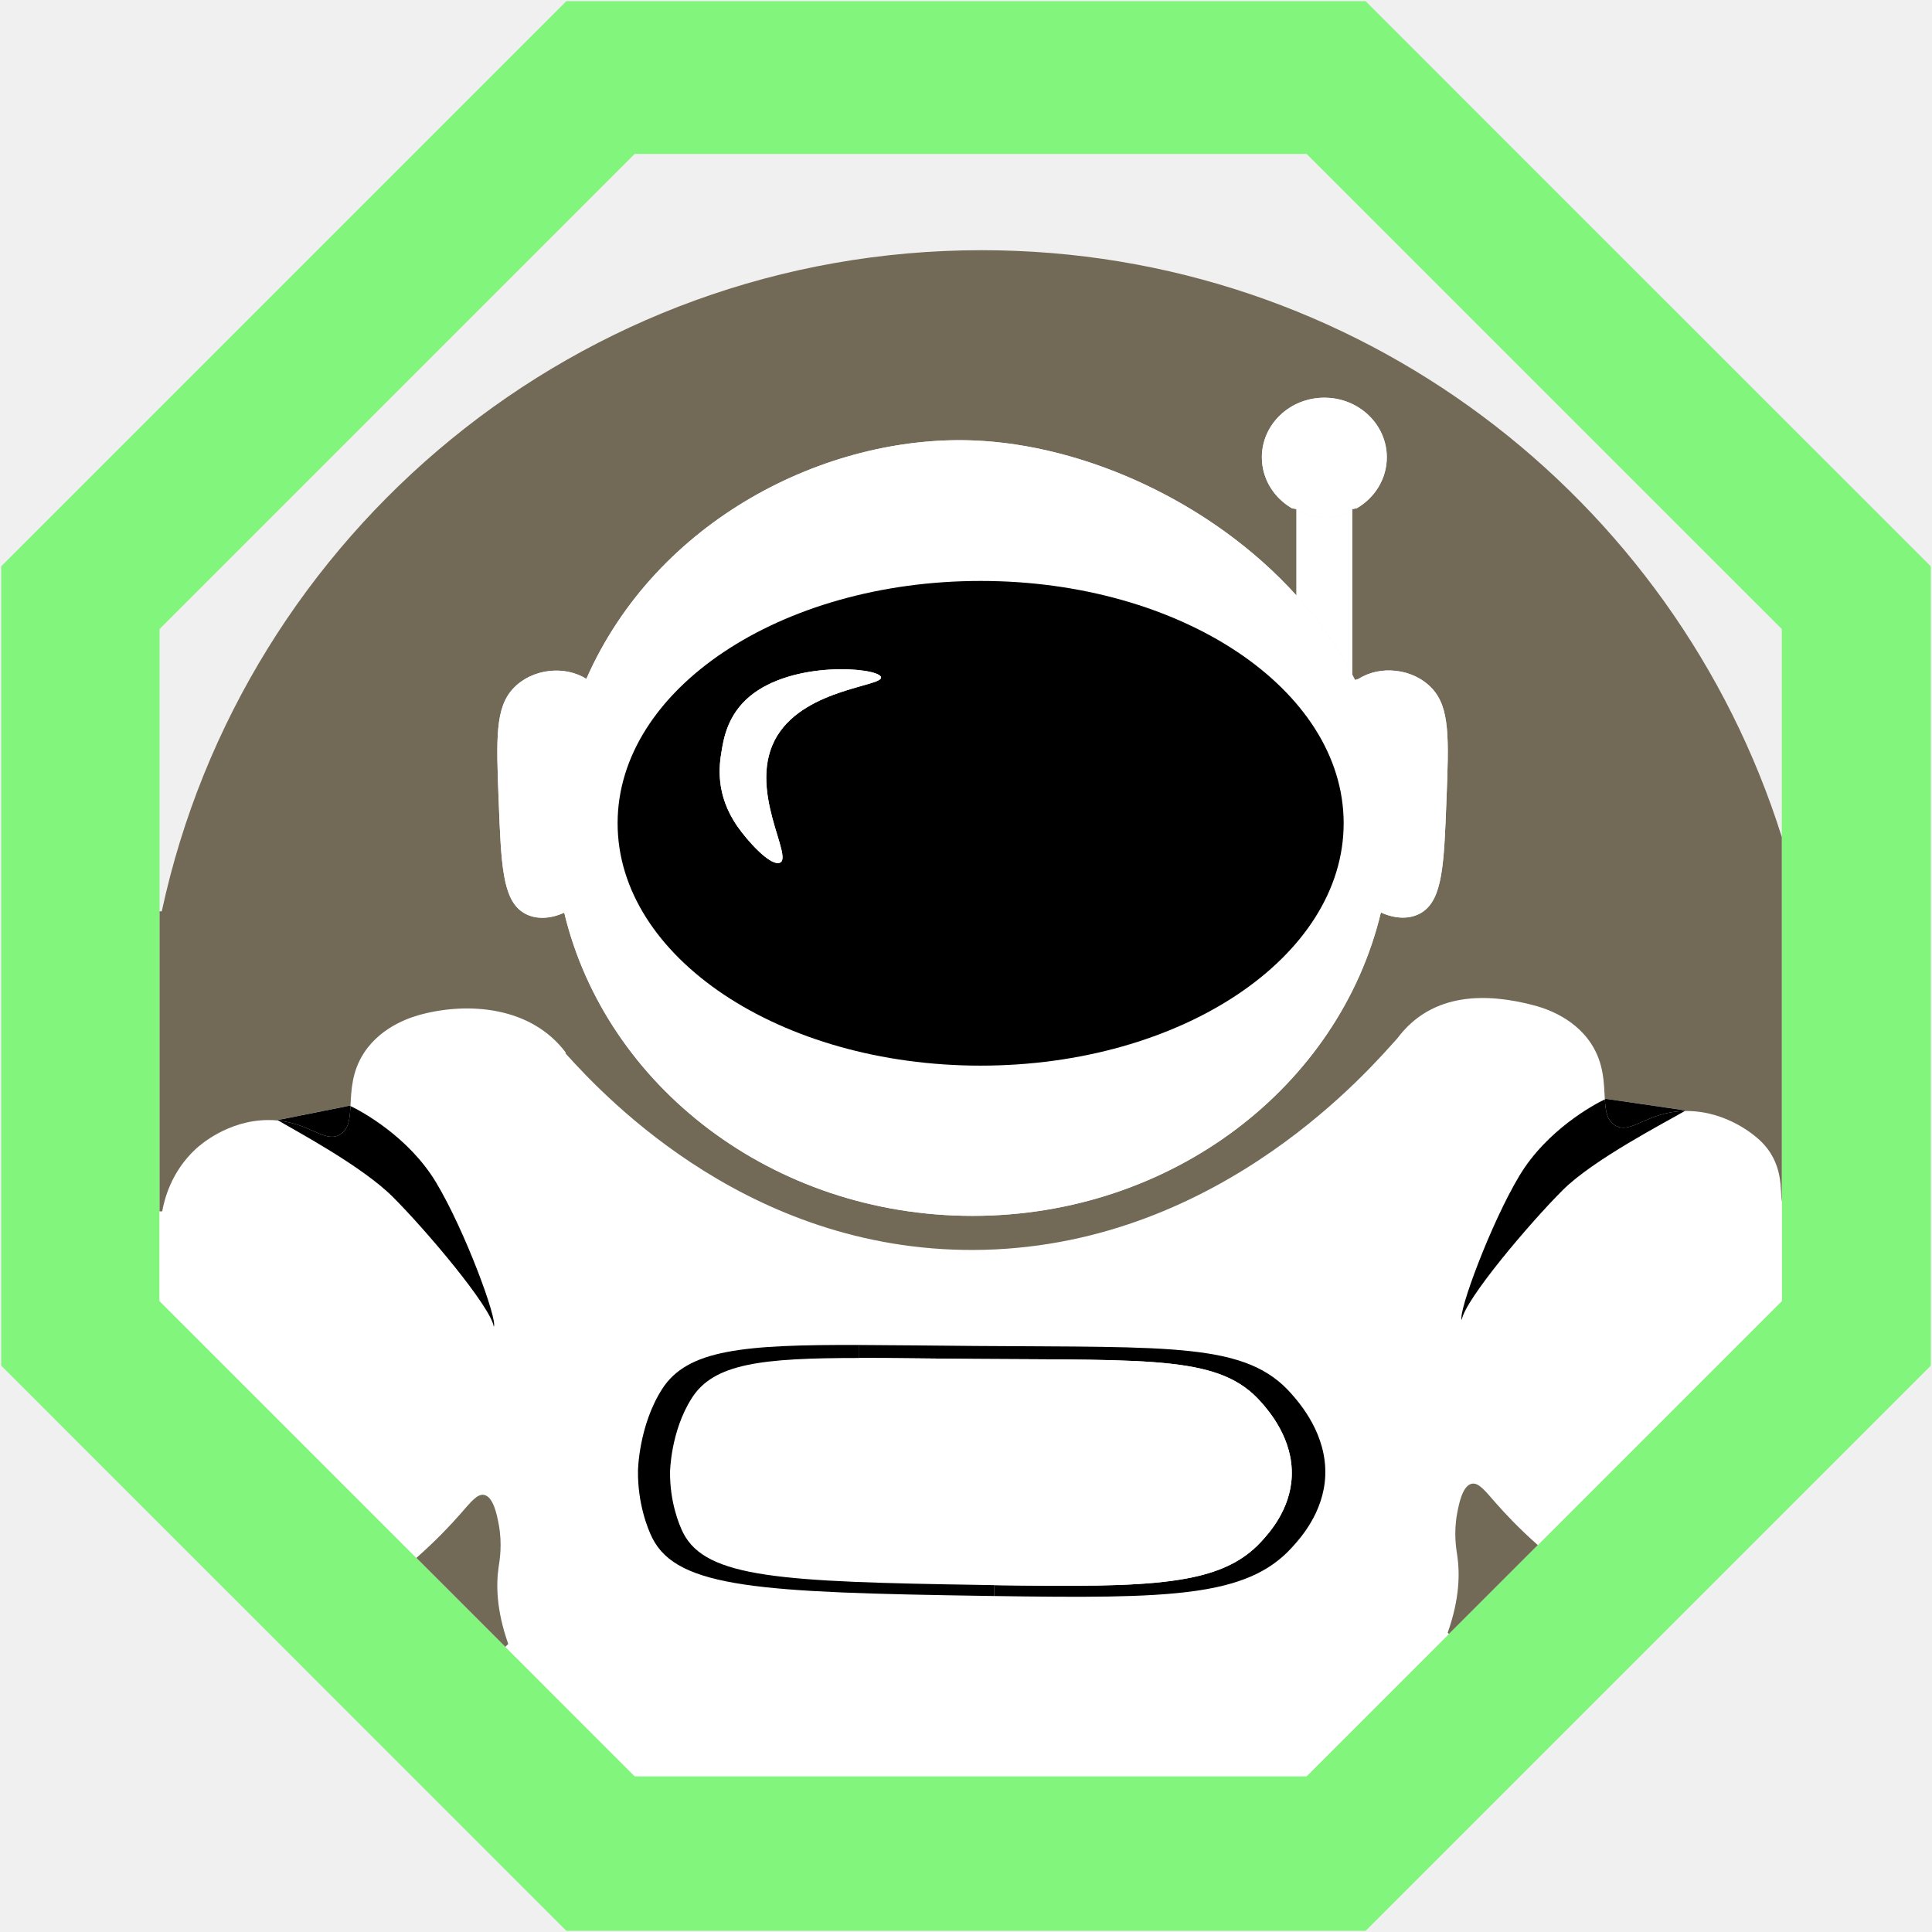
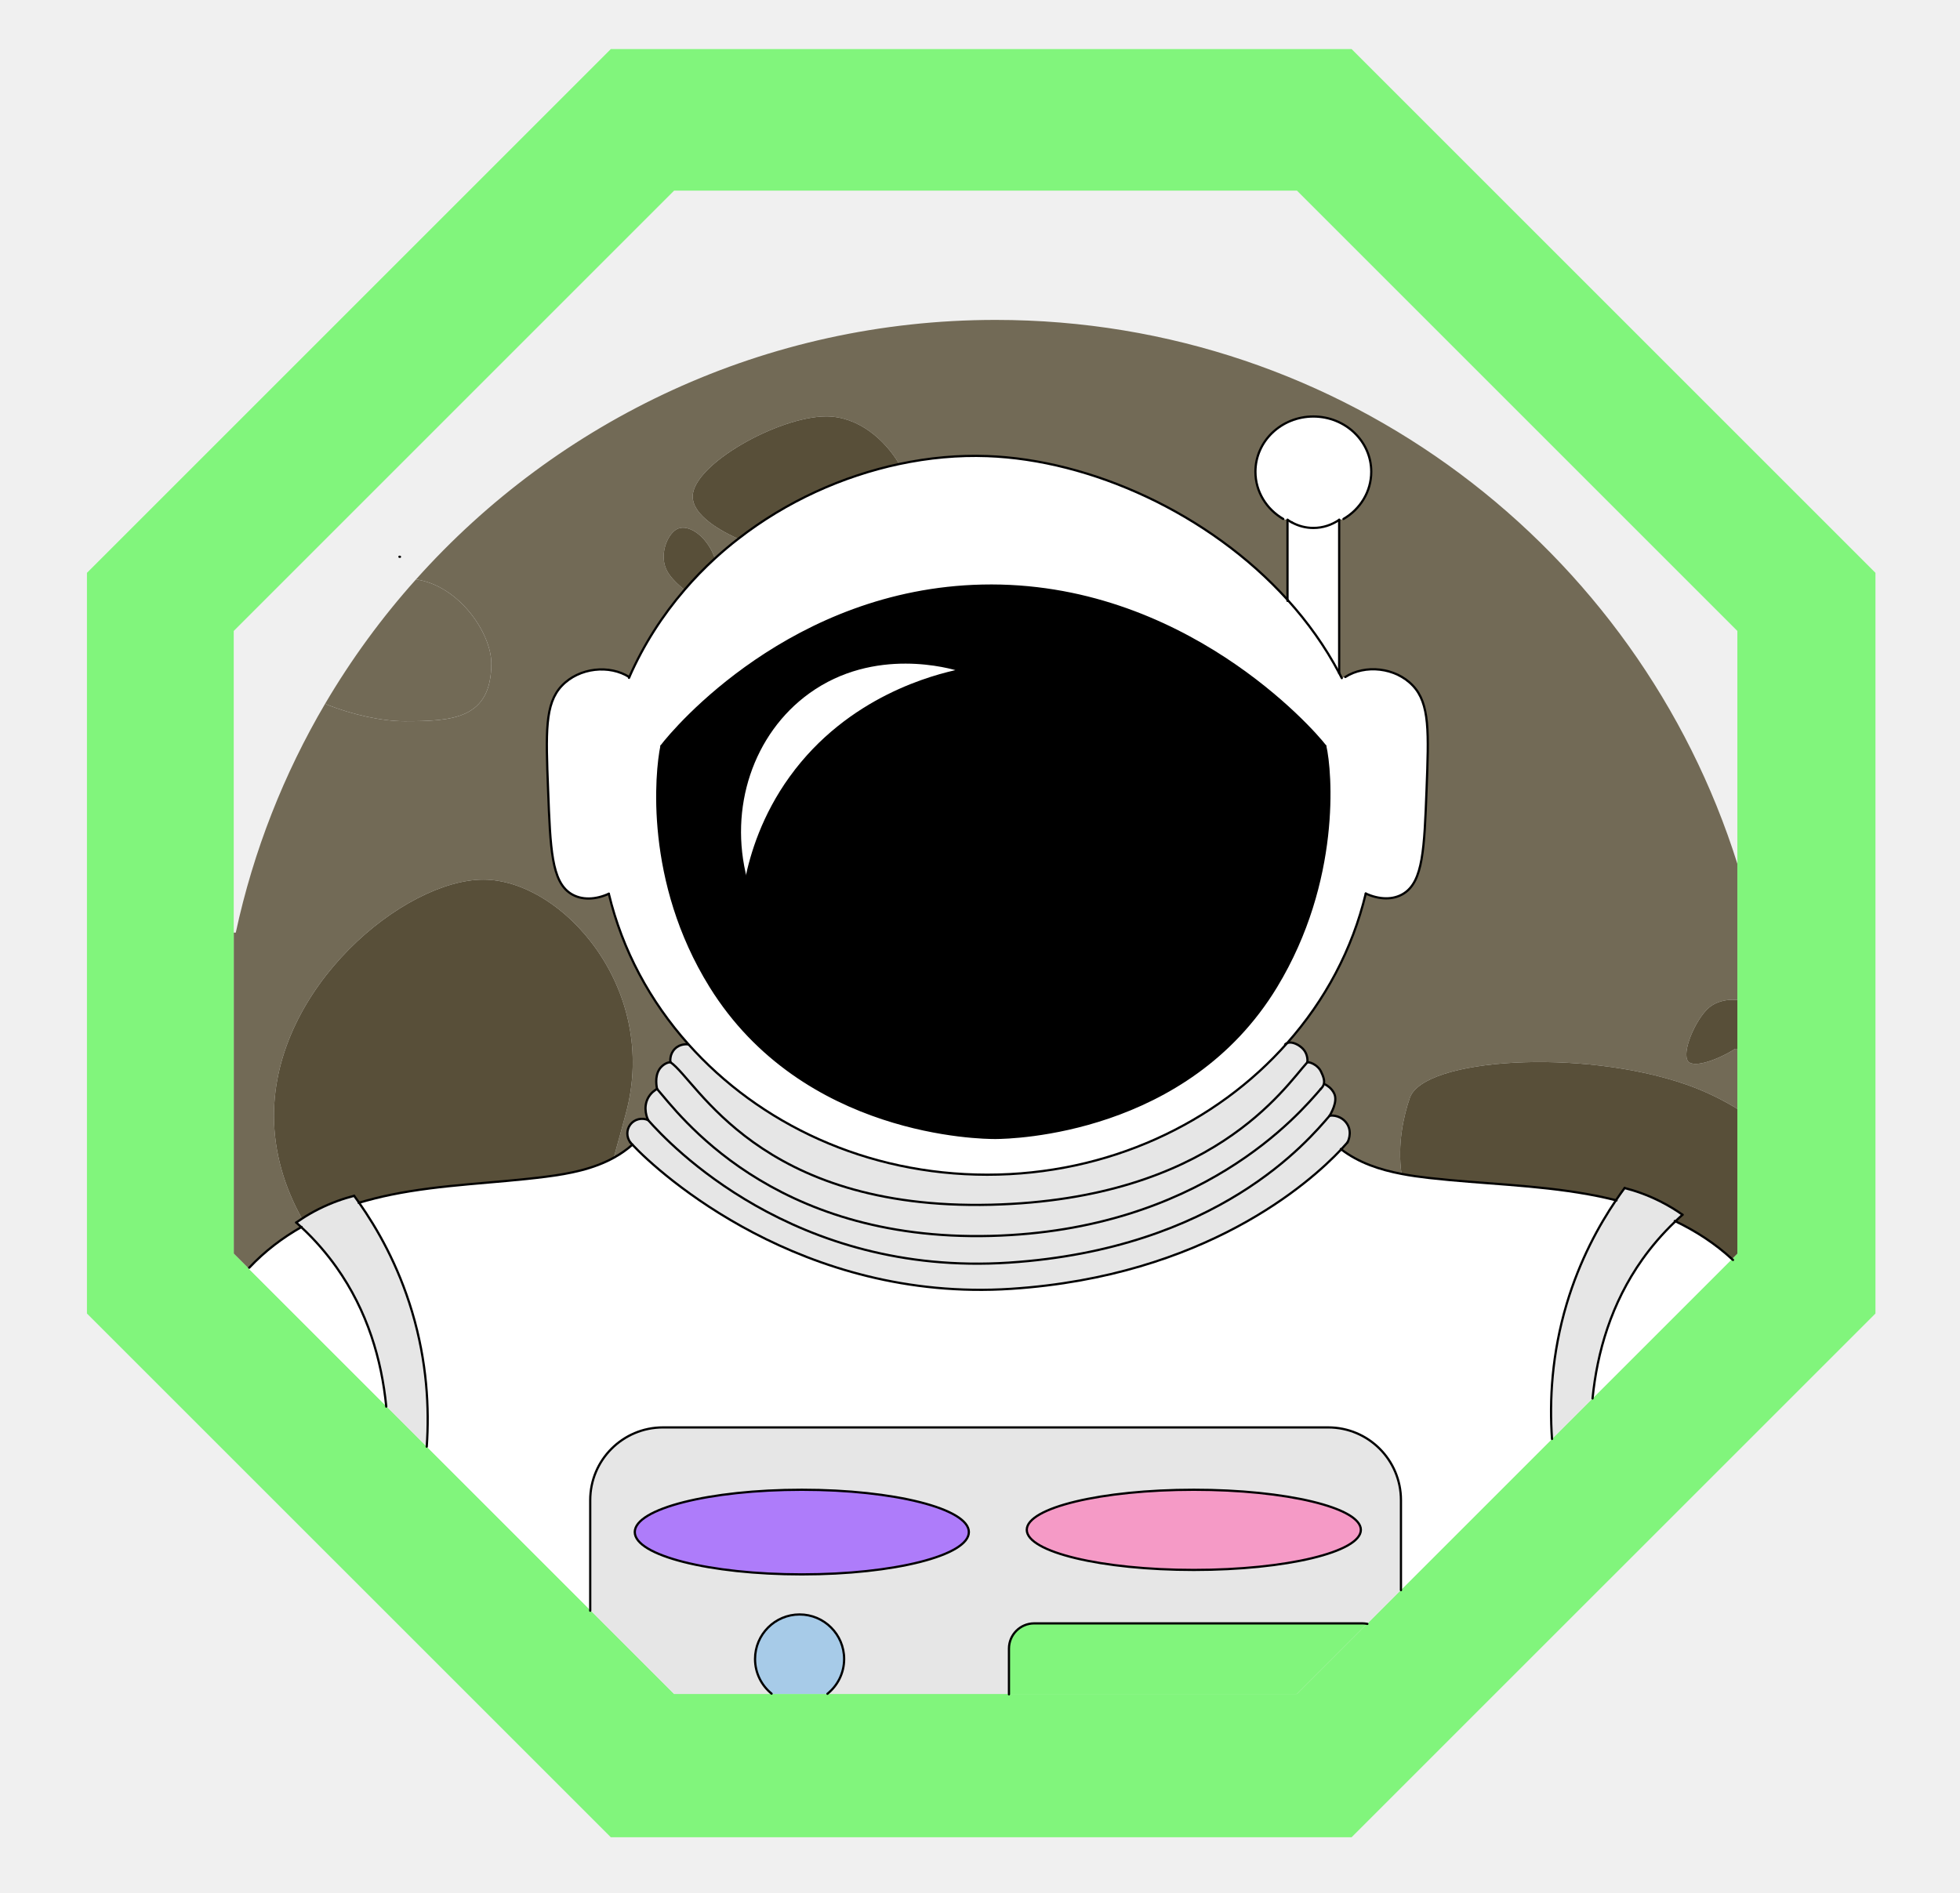
- <svg xmlns="http://www.w3.org/2000/svg" id="top" viewBox="0 0 402 402">
+ <svg xmlns="http://www.w3.org/2000/svg" id="Layer_5" data-name="Layer 5" viewBox="0 0 440 425">
  <defs>
    <style>
      .cls-1 {
+         fill: #f59ac6;
+       }
+ 
+       .cls-2 {
+         fill: #e6e6e6;
+       }
+ 
+       .cls-3 {
        fill: #fff;
      }

-       .cls-2 {
+       .cls-4 {
+         fill: #ae7cfa;
+       }
+ 
+       .cls-5 {
+         fill: #a7cbe8;
+       }
+ 
+       .cls-6 {
        fill: #726a56;
      }

-       .cls-3 {
+       .cls-7 {
+         fill: #584f39;
+       }
+ 
+       .cls-8 {
        fill: #81f57c;
+       }
+ 
+       .cls-9 {
+         fill: none;
+         stroke: #000;
+         stroke-linecap: round;
+         stroke-linejoin: round;
+         stroke-width: .5px;
      }
    </style>
  </defs>
-   <path class="cls-3" d="M319.97,321.49l50.78-50.78V130.89l-98.87-98.86H132.06L33.2,130.89v139.82l53.45,53.45,18.5,18.5,26.91,26.92h139.82l29.6-29.6,18.49-18.49Zm81.78-203.65v166.31l-117.6,117.6H117.84L.25,284.15V117.84L117.84,.25h166.31l117.6,117.59Z" />
-   <path class="cls-1" d="M117.64,219.16c8.73,9.69,39.35,42.09,87.11,40.9,49.66-1.24,80.88-38.37,86-44,7.28-9.74,18.75-9.41,28.33-6.89,1.49,.39,8.17,2.14,12,8,2.71,4.15,2.65,8.32,2.85,11.58-2.28,1.08-12.06,6.36-17.78,15.89-6,10-12.83,28.53-12,30,.66-4.21,14-20,21-27,6.37-6.37,21.45-14.15,25.4-16.46,.17,0,.35,0,.53,0,8.38,.06,14.19,5.25,15,6,5.23,4.82,4.27,10.66,4.67,12.89v20.65l-50.78,50.78c-3.86-3.42-6.74-6.48-8.74-8.76-2.19-2.49-3.55-4.3-5-4-1.93,.4-2.67,4.25-3,6-.82,4.24-.21,7.59,0,9,.52,3.56,.53,8.85-2,16l.25,.25-29.6,29.6H132.06l-26.91-26.92,.6-.6c-2.53-7.15-2.52-12.44-2-16,.21-1.41,.81-4.76,0-9-.34-1.75-1.07-5.6-3-6-1.45-.3-2.81,1.51-5,4-2.05,2.33-5.01,5.48-9,9l-.1,.1-53.45-53.45v-18.65h.55c.4-2.23,1.77-8.18,7-13,.81-.74,6.61-5.94,15-6,.77-.01,1.5,.03,2.19,.11,3.89,2.29,17.44,9.52,23.81,15.89,7,7,20.34,22.79,21,27,.83-1.47-6-20-12-30s-15.65-14.89-17.83-15.92c.17-3.18,.25-7.14,2.83-11.08,3.83-5.85,10.51-7.61,12-8,9.58-2.51,22.72-1.74,30,8l-.11,.1Zm158.11,87.9c.35-8.59-5.26-15.01-7-17-9.39-10.74-24.52-9.68-66-10-9.11-.07-17.05-.18-23.96-.2-24.21-.09-35.79,.96-41.04,9.2-4.89,7.67-5,17-5,17-.08,6.75,2.01,12.05,3,14,5.28,10.42,22.74,11.28,69,12,.72,.01,1.43,.02,2.13,.03,36.62,.55,52.49,.22,61.87-10.03,1.74-1.9,6.68-7.3,7-15Z" />
-   <path class="cls-2" d="M370.75,174.18v75.88c-.4-2.23,.56-8.07-4.67-12.89-.81-.75-6.62-5.94-15-6-.18,0-.36,0-.53,0,.07-.04,.14-.08,.2-.12l-16.6-2.42c-.06,.03-.14,.06-.22,.11-.2-3.26-.14-7.43-2.85-11.58-3.83-5.86-10.51-7.61-12-8-9.58-2.52-21.05-2.85-28.33,6.89-5.12,5.63-36.34,42.76-86,44-47.76,1.19-78.38-31.21-87.11-40.9l.11-.1c-7.28-9.74-20.42-10.51-30-8-1.49,.39-8.17,2.15-12,8-2.58,3.94-2.66,7.9-2.83,11.08-.06-.03-.12-.06-.17-.08l-15,3c.06,.04,.12,.07,.19,.11-.69-.08-1.42-.12-2.19-.11-8.39,.06-14.19,5.26-15,6-5.23,4.82-6.6,10.77-7,13h-.55v-62.42h.46C50.6,111,120.54,52.06,204.25,52.06c78.12,0,144.26,51.34,166.5,122.12Zm-69.78-7.67c.5-12.86,.75-19.3-3.06-23.32-3.93-4.17-10.79-4.78-15.19-1.95l-.77,.25c-.19-.38-.39-.76-.59-1.14v-34.41h0s.01-.01,.01-.01l.95-.18c3.74-2.18,6.24-6.11,6.24-10.6,0-6.85-5.82-12.4-13-12.4s-13,5.55-13,12.4c0,4.49,2.5,8.42,6.24,10.6l.96,.18v17.97c-17.62-19.49-44.21-31.42-67.4-32.26-30.37-1.11-65.74,16.42-80.36,49.63-4.4-2.83-11.25-2.21-15.18,1.95-3.81,4.03-3.56,10.46-3.06,23.33,.51,13.33,.79,20.57,5.1,23.32,2.43,1.55,5.63,1.37,8.54,.03,8.66,36.1,43.41,63.09,84.96,63.09s76.33-27.01,84.97-63.13c2.91,1.34,6.11,1.53,8.54-.02,4.32-2.76,4.59-10,5.1-23.33Z" />
-   <path d="M350.75,231.06c-.06,.04-.13,.08-.2,.12-7.96,.15-11.13,4.97-14.47,2.99-1.72-1.02-2-2.96-2.15-5.42,.08-.05,.16-.08,.22-.11l16.6,2.42Z" />
-   <path d="M350.55,231.18c-3.95,2.31-19.03,10.09-25.4,16.46-7,7-20.34,22.79-21,27-.83-1.47,6-20,12-30,5.72-9.53,15.5-14.81,17.78-15.89,.15,2.46,.43,4.4,2.15,5.42,3.34,1.98,6.51-2.84,14.47-2.99Z" />
-   <path class="cls-2" d="M319.97,321.49l-18.49,18.49-.25-.25c2.53-7.15,2.52-12.44,2-16-.21-1.41-.82-4.76,0-9,.33-1.75,1.07-5.6,3-6,1.45-.3,2.81,1.51,5,4,2,2.28,4.88,5.34,8.74,8.76Z" />
-   <path class="cls-1" d="M122,141.27c14.62-33.21,49.99-50.74,80.36-49.63,23.19,.84,49.78,12.77,67.4,32.26,4.53,5,8.47,10.51,11.6,16.45,.2,.38,.4,.76,.59,1.14l.77-.25c4.4-2.83,11.26-2.22,15.19,1.95,3.81,4.02,3.56,10.46,3.06,23.32-.51,13.33-.78,20.57-5.1,23.33-2.43,1.55-5.63,1.36-8.54,.02-8.64,36.12-43.4,63.13-84.97,63.13s-76.3-26.99-84.96-63.09c-2.91,1.34-6.11,1.52-8.54-.03-4.31-2.75-4.59-9.99-5.1-23.32-.5-12.87-.75-19.3,3.06-23.33,3.93-4.16,10.78-4.78,15.18-1.95Zm157.58,30.03c0-27.84-33.82-50.42-75.54-50.42s-75.53,22.58-75.53,50.42,33.82,50.43,75.53,50.43,75.54-22.58,75.54-50.43Z" />
-   <path class="cls-1" d="M288.56,95.15c0,4.49-2.5,8.42-6.24,10.6l-.95,.18h-.01c-1.7,1.17-3.67,1.84-5.8,1.84-1.72,0-3.34-.44-4.79-1.22-.35-.18-.69-.39-1.01-.62l-.96-.18c-3.74-2.18-6.24-6.11-6.24-10.6,0-6.85,5.82-12.4,13-12.4s13,5.55,13,12.4Z" />
-   <path class="cls-1" d="M281.36,105.94v34.41c-3.13-5.94-7.07-11.45-11.6-16.45v-17.97c.32,.23,.66,.44,1.01,.62,1.45,.78,3.07,1.22,4.79,1.22,2.13,0,4.1-.67,5.8-1.83Z" />
-   <path d="M268.75,290.06c1.74,1.99,7.35,8.41,7,17-.32,7.7-5.26,13.1-7,15-9.38,10.25-25.25,10.58-61.87,10.03l.03-2.26c32.83,.49,47.09,.15,55.54-9.08,1.58-1.72,6.05-6.61,6.33-13.57,.32-7.77-4.75-13.58-6.33-15.38-8.49-9.71-22.18-8.76-59.7-9.04-9.27-.07-17.2-.2-23.97-.2v-2.7c6.92,.02,14.86,.13,23.97,.2,41.48,.32,56.61-.74,66,10Z" />
-   <path class="cls-1" d="M262.45,291.8c1.58,1.8,6.65,7.61,6.33,15.38-.28,6.96-4.75,11.85-6.33,13.57-8.45,9.23-22.71,9.57-55.54,9.08-.77-.02-1.56-.03-2.35-.04-41.85-.65-57.64-1.42-62.42-10.85-.89-1.76-2.79-6.56-2.72-12.67,0,0,.1-8.44,4.53-15.37,4.58-7.2,14.49-8.34,34.83-8.34,6.77,0,14.7,.13,23.97,.2,37.52,.28,51.21-.67,59.7,9.04Z" />
-   <path d="M204.04,120.88c41.72,0,75.54,22.58,75.54,50.42s-33.82,50.43-75.54,50.43-75.53-22.58-75.53-50.43,33.82-50.42,75.53-50.42Zm-42.31,32.2c6.11-9.97,22.6-10.29,21.56-12.27-1.04-1.97-18.37-3.35-27.29,4.09-4.6,3.84-5.42,8.74-5.86,11.41-.48,2.87-1.38,8.96,3.35,15.72,2.05,2.92,6.52,7.93,8.6,7.53,3.52-.67-7.09-15.5-.36-26.48Z" />
-   <path d="M206.91,329.83l-.03,2.26c-.7-.01-1.41-.02-2.13-.03-46.26-.72-63.72-1.58-69-12-.99-1.95-3.08-7.25-3-14,0,0,.11-9.33,5-17,5.25-8.24,16.83-9.29,41.04-9.2v2.7c-20.35,0-30.26,1.14-34.84,8.34-4.43,6.93-4.53,15.37-4.53,15.37-.07,6.11,1.83,10.91,2.72,12.67,4.78,9.43,20.57,10.2,62.42,10.85,.79,.01,1.58,.02,2.35,.04Z" />
-   <path class="cls-1" d="M183.29,140.81c1.04,1.98-15.45,2.3-21.56,12.27-6.73,10.98,3.88,25.81,.36,26.48-2.08,.4-6.55-4.61-8.6-7.53-4.73-6.76-3.83-12.85-3.35-15.72,.44-2.67,1.26-7.57,5.86-11.41,8.92-7.44,26.25-6.06,27.29-4.09Z" />
-   <path class="cls-2" d="M105.75,342.06l-.6,.6-18.5-18.5,.1-.1c3.99-3.52,6.95-6.67,9-9,2.19-2.49,3.55-4.3,5-4,1.93,.4,2.66,4.25,3,6,.81,4.24,.21,7.59,0,9-.52,3.56-.53,8.85,2,16Z" />
-   <path d="M90.75,246.06c6,10,12.83,28.53,12,30-.66-4.21-14-20-21-27-6.37-6.37-19.92-13.6-23.81-15.89,6.76,.71,9.72,4.72,12.81,2.89,1.84-1.08,2.04-3.22,2.17-5.92,2.18,1.03,12.07,6.32,17.83,15.92Z" />
-   <path d="M72.75,230.06c.05,.02,.11,.05,.17,.08-.13,2.7-.33,4.84-2.17,5.92-3.09,1.83-6.05-2.18-12.81-2.89-.07-.04-.13-.07-.19-.11l15-3Z" />
+   <g>
+     <path class="cls-6" d="M136.67,200.67c3.03,12.64,9.26,24.17,17.87,33.8l-.04,.03c-.17-.02-1.78-.23-3,1s-1.02,2.83-1,3c0,0-1,0-2,1-1.51,1.51-1.22,3.87-1,5-.49,.28-1.39,.88-2,2-1.25,2.3-.14,4.71,0,5-1.41-.63-3.08-.21-4,1-.89,1.17-.89,2.81,0,4,.13,.15,.29,.33,.47,.52-1.29,1.14-2.67,2.09-4.11,2.89l-.05-.09c.89-3.17,1.78-6.45,2.69-9.82,7.59-27.98-14.33-52.5-32-52.5s-47,24.01-47,53c0,8.29,2.4,16.09,6.23,23l.08,.12c-.46,.29-.89,.59-1.31,.88,.39,.34,.76,.68,1.13,1.03-4.21,2.39-8.17,5.38-11.68,9.11l-.16,.17-3.32-3.32v-72.08h.46c3.96-18.39,10.82-35.71,20.08-51.44l.46,.27c5.73,2.26,12.37,3.7,17.33,3.7,10.77,0,19.5-.48,19.5-13,0-6.7-7.19-17.46-16.92-18.84,31.94-35.76,78.41-58.27,130.14-58.27,78.13,0,144.26,51.34,166.5,122.12v30.55h-.52c-1.84-.15-4.25,.39-5.81,1.71-3.12,2.67-6.29,10.26-4.7,12.12,1.37,1.6,7.06-.58,10.51-2.83h.52v13.48c-3.55-2.17-7.4-4.05-11.52-5.48-23.48-8.16-58.92-5.87-62,3-1.39,4-2.84,10.45-1.87,17.08-4.85-.93-9.57-2.47-13.54-5.51,.57-.62,1.05-1.15,1.41-1.57,.06-.11,1.1-2.07,0-4-.79-1.38-2.37-2.17-4-2,.12-.26,1.94-3.1,1-5-.6-1.22-1.61-1.8-2-2l-.32-.09c.2-.73-.03-1.61-.68-2.91-.56-1.11-2-2-3-2,.02-.25,.14-1.8-1-3-.86-.91-2.48-1.75-3.55-1.29,8.5-9.59,14.65-21.04,17.65-33.58,2.92,1.34,6.12,1.53,8.54-.02,4.32-2.76,4.6-9.99,5.11-23.33,.49-12.86,.74-19.29-3.07-23.32-3.93-4.17-10.79-4.78-15.18-1.95l-.78,.25c-.19-.38-.39-.75-.59-1.13h0v-34.43l.97-.18c3.74-2.18,6.23-6.11,6.23-10.6,0-6.85-5.82-12.4-13-12.4s-13,5.55-13,12.4c0,4.49,2.5,8.42,6.24,10.6l.96,.19v17.96c-17.63-19.48-44.22-31.42-67.4-32.26-6.45-.24-13.12,.37-19.77,1.78-3.27-5.55-9.26-10.69-16.36-10.69-10.77,0-30,10.82-30,18,0,3.5,4.44,6.9,10.23,9.48-1.79,1.38-3.54,2.86-5.23,4.4-.32-.85-.68-1.64-1.06-2.29-2.05-3.56-5.44-5.46-7.57-4.23-2.13,1.22-4.06,5.96-2.01,9.53,.77,1.32,2.21,2.79,3.82,4.03-4.96,5.76-9.19,12.31-12.41,19.62-4.4-2.82-11.24-2.21-15.18,1.96-3.8,4.02-3.56,10.46-3.06,23.32,.51,13.33,.79,20.57,5.1,23.33,2.43,1.55,5.63,1.36,8.54,.02Z" />
+     <path class="cls-6" d="M110.3,148.94c0,12.52-8.73,13-19.5,13-4.96,0-11.6-1.44-17.33-3.7l-.46-.27c5.87-9.97,12.69-19.3,20.37-27.87,9.73,1.38,16.92,12.14,16.92,18.84Z" />
+     <path class="cls-8" d="M306.9,364.6l7.6-7.6,33.91-33.91,9.1-9.09,31.3-31.3,1.21-1.21V141.67l-98.87-98.87H151.33L52.47,141.67v139.82l3.32,3.32,30.91,30.91,9.1,9.1,36.7,36.7,18.83,18.83h139.82l15.75-15.75Zm114.12-235.98v166.31l-117.6,117.59H137.12L19.52,294.93V128.62L137.12,11.02h166.3l117.6,117.6Z" />
+     <path class="cls-3" d="M141.27,152.04c3.22-7.31,7.45-13.86,12.41-19.62,2.14-2.5,4.42-4.84,6.82-7.04,1.69-1.54,3.44-3.02,5.23-4.4,10.83-8.43,23.44-14.08,36.13-16.79,6.65-1.41,13.32-2.02,19.77-1.78,23.18,.84,49.77,12.78,67.4,32.26,4.53,5.01,8.46,10.51,11.6,16.45h0c.2,.39,.4,.76,.59,1.14l.78-.25c4.39-2.83,11.25-2.22,15.18,1.95,3.81,4.03,3.56,10.46,3.07,23.32-.51,13.34-.79,20.57-5.11,23.33-2.42,1.55-5.62,1.36-8.54,.02-3,12.54-9.15,23.99-17.65,33.58-15.95,18.04-40.19,29.55-67.32,29.55s-51.13-11.4-67.09-29.29c-8.61-9.63-14.84-21.16-17.87-33.8-2.91,1.34-6.11,1.53-8.54-.02-4.31-2.76-4.59-10-5.1-23.33-.5-12.86-.74-19.3,3.06-23.32,3.94-4.17,10.78-4.78,15.18-1.96Zm145.23,69.46c14.39-23.76,12.32-48.35,11-54-2.57-3.41-31.9-37-77-36-42.68,.94-69.04,32.08-72,36-1.23,5.88-3.65,30.4,11,54,20.85,33.58,60.88,34.02,64,34,3.75-.02,42.98-.94,63-34Z" />
+     <path class="cls-3" d="M307.83,105.92c0,4.49-2.49,8.42-6.23,10.6l-.97,.18v.02c-1.69,1.15-3.67,1.82-5.8,1.82-1.71,0-3.34-.43-4.79-1.22-.35-.18-.69-.39-1.01-.61l-.96-.19c-3.74-2.18-6.24-6.11-6.24-10.6,0-6.85,5.82-12.4,13-12.4s13,5.55,13,12.4Z" />
+     <path class="cls-3" d="M362.77,269.5c-3.86,5.69-8.13,13.46-11.06,23.25-3.36,11.26-3.9,21.71-3.3,30.34l-33.91,33.91v-20.16c0-9.03-7.31-16.34-16.34-16.34H148.84c-9.03,0-16.34,7.31-16.34,16.34v24.68l-36.7-36.7c.6-8.64,.06-19.07-3.3-30.32-3.14-10.5-7.83-18.67-11.89-24.45,2.37-.7,4.76-1.3,7.15-1.79,11.5-2.35,23.22-2.56,34.82-4.05,5.21-.67,10.57-1.69,15.28-4.3,1.44-.8,2.82-1.75,4.11-2.89,6.09,6.53,38.07,35.45,85.05,32.36,43.43-2.86,66.94-23.73,74.07-31.31,3.97,3.04,8.69,4.58,13.54,5.51,2.07,.4,4.16,.68,6.24,.92,11.86,1.34,23.85,1.53,35.62,3.65,2.1,.37,4.2,.82,6.28,1.35Z" />
+     <path class="cls-7" d="M390.02,248.98v32.51l-1.21,1.21c-3.81-3.51-8.11-6.28-12.69-8.48,.51-.5,1.04-.98,1.59-1.47-1.4-.99-3.07-2.03-5-3-2.95-1.49-5.71-2.41-8-3-.63,.85-1.28,1.77-1.94,2.75-2.08-.53-4.18-.98-6.28-1.35-11.77-2.12-23.76-2.31-35.62-3.65-2.08-.24-4.17-.52-6.24-.92-.97-6.63,.48-13.08,1.87-17.08,3.08-8.87,38.52-11.16,62-3,4.12,1.43,7.97,3.31,11.52,5.48Z" />
+     <path class="cls-7" d="M390.02,224.5v11h-.52c-3.45,2.25-9.14,4.43-10.51,2.83-1.59-1.86,1.58-9.45,4.7-12.12,1.56-1.32,3.97-1.86,5.81-1.71h.52Z" />
+     <path class="cls-3" d="M388.81,282.7l-31.3,31.3c1.03-10.37,4.17-21.35,11.2-31.25,1.99-2.79,4.42-5.69,7.41-8.53,4.58,2.2,8.88,4.97,12.69,8.48Z" />
+     <path class="cls-2" d="M376.12,274.22c-2.99,2.84-5.42,5.74-7.41,8.53-7.03,9.9-10.17,20.88-11.2,31.25l-9.1,9.09c-.6-8.63-.06-19.08,3.3-30.34,2.93-9.79,7.2-17.56,11.06-23.25,.66-.98,1.31-1.9,1.94-2.75,2.29,.59,5.05,1.51,8,3,1.93,.97,3.6,2.01,5,3-.55,.49-1.08,.97-1.59,1.47Z" />
+     <path class="cls-2" d="M314.5,336.84v20.16l-7.6,7.6c-.35-.06-.7-.1-1.07-.1h-73.66c-3.13,0-5.67,2.54-5.67,5.67v10.18h-40.75v-.04c2.28-1.83,3.75-4.65,3.75-7.81,0-5.52-4.48-10-10-10s-10,4.48-10,10c0,3.14,1.45,5.94,3.71,7.78v.07h-21.88l-18.83-18.83v-24.68c0-9.03,7.31-16.34,16.34-16.34h149.32c9.03,0,16.34,7.31,16.34,16.34Zm-9,6.66c0-4.97-16.79-9-37.5-9s-37.5,4.03-37.5,9,16.79,9,37.5,9,37.5-4.03,37.5-9Zm-88,.5c0-5.25-16.79-9.5-37.5-9.5s-37.5,4.25-37.5,9.5,16.79,9.5,37.5,9.5,37.5-4.25,37.5-9.5Z" />
+     <path class="cls-8" d="M306.9,364.6l-15.75,15.75h-64.65v-10.18c0-3.13,2.54-5.67,5.67-5.67h73.66c.37,0,.72,.04,1.07,.1Z" />
+     <path class="cls-2" d="M301.09,258.07c-7.13,7.58-30.64,28.45-74.07,31.31-46.98,3.09-78.96-25.83-85.05-32.36-.18-.19-.34-.37-.47-.52-.89-1.19-.89-2.83,0-4,.92-1.21,2.59-1.63,4-1,4.68,5.31,32.63,35.18,81,32,46.96-3.09,67.15-27.37,72-33,1.63-.17,3.21,.62,4,2,1.1,1.93,.06,3.89,0,4-.36,.42-.84,.95-1.41,1.57Z" />
+     <path class="cls-3" d="M300.63,142.41v8.71c-3.14-5.94-7.07-11.44-11.6-16.45v-17.96c.32,.22,.66,.43,1.01,.61,1.45,.79,3.08,1.22,4.79,1.22,2.13,0,4.11-.67,5.8-1.82v25.69Z" />
+     <path class="cls-2" d="M299.5,245.5c.94,1.9-.88,4.74-1,5-4.85,5.63-25.04,29.91-72,33-48.37,3.18-76.32-26.69-81-32-.14-.29-1.25-2.7,0-5,.61-1.12,1.51-1.72,2-2,4.68,5.31,25.45,34.3,75,33,47.04-1.24,69.15-27.37,74-33,.35-.35,.58-.7,.68-1.09l.32,.09c.39,.2,1.4,.78,2,2Z" />
+     <path d="M297.5,167.5c1.32,5.65,3.39,30.24-11,54-20.02,33.06-59.25,33.98-63,34-3.12,.02-43.15-.42-64-34-14.65-23.6-12.23-48.12-11-54,2.96-3.92,29.32-35.06,72-36,45.1-1,74.43,32.59,77,36Zm-82-17c-1.99-.62-19.2-5.7-34,5-12.58,9.1-18.25,25.86-14,42,1.16-5.72,3.75-14.35,10-23,13.03-18.04,32.38-22.82,38-24Z" />
+     <path class="cls-2" d="M296.5,240.5c.65,1.3,.88,2.18,.68,2.91-.1,.39-.33,.74-.68,1.09-4.85,5.63-26.96,31.76-74,33-49.55,1.3-70.32-27.69-75-33-.22-1.13-.51-3.49,1-5,1-1,2-1,2-1,6,4,19.69,33.3,72,32,49.66-1.24,65.88-26.37,71-32,1,0,2.44,.89,3,2Z" />
+     <ellipse class="cls-1" cx="268" cy="343.5" rx="37.5" ry="9" />
+     <path class="cls-2" d="M292.5,235.5c1.14,1.2,1.02,2.75,1,3-5.12,5.63-21.34,30.76-71,32-52.31,1.3-66-28-72-32-.02-.17-.22-1.77,1-3s2.83-1.02,3-1l.04-.03c15.96,17.89,40.09,29.29,67.09,29.29s51.37-11.51,67.32-29.55c1.07-.46,2.69,.38,3.55,1.29Z" />
+     <ellipse class="cls-4" cx="180" cy="344" rx="37.5" ry="9.5" />
+     <path class="cls-3" d="M181.5,155.5c14.8-10.7,32.01-5.62,34-5-5.62,1.18-24.97,5.96-38,24-6.25,8.65-8.84,17.28-10,23-4.25-16.14,1.42-32.9,14-42Z" />
+     <path class="cls-7" d="M185.5,93.5c7.1,0,13.09,5.14,16.36,10.69-12.69,2.71-25.3,8.36-36.13,16.79-5.79-2.58-10.23-5.98-10.23-9.48,0-7.18,19.23-18,30-18Z" />
+     <path class="cls-5" d="M189.5,372.5c0,3.16-1.47,5.98-3.75,7.81v.04h-12.54v-.07c-2.26-1.84-3.71-4.64-3.71-7.78,0-5.52,4.48-10,10-10s10,4.48,10,10Z" />
+     <path class="cls-7" d="M159.44,123.09c.38,.65,.74,1.44,1.06,2.29-2.4,2.2-4.68,4.54-6.82,7.04-1.61-1.24-3.05-2.71-3.82-4.03-2.05-3.57-.12-8.31,2.01-9.53,2.13-1.23,5.52,.67,7.57,4.23Z" />
+     <path class="cls-7" d="M108.5,197.5c17.67,0,39.59,24.52,32,52.5-.91,3.37-1.8,6.65-2.69,9.82l.05,.09c-4.71,2.61-10.07,3.63-15.28,4.3-11.6,1.49-23.32,1.7-34.82,4.05-2.39,.49-4.78,1.09-7.15,1.79-.38-.54-.75-1.05-1.11-1.55-2.29,.59-5.05,1.51-8,3-1.36,.68-2.59,1.4-3.69,2.12l-.08-.12c-3.83-6.91-6.23-14.71-6.23-23,0-28.99,29.33-53,47-53Z" />
+     <path class="cls-2" d="M80.61,270.05c4.06,5.78,8.75,13.95,11.89,24.45,3.36,11.25,3.9,21.68,3.3,30.32l-9.1-9.1c-1.03-10.36-4.17-21.33-11.2-31.22-2.09-2.93-4.66-5.99-7.87-8.97-.37-.35-.74-.69-1.13-1.03,.42-.29,.85-.59,1.31-.88,1.1-.72,2.33-1.44,3.69-2.12,2.95-1.49,5.71-2.41,8-3,.36,.5,.73,1.01,1.11,1.55Z" />
+     <path class="cls-3" d="M86.7,315.72l-30.91-30.91,.16-.17c3.51-3.73,7.47-6.72,11.68-9.11,3.21,2.98,5.78,6.04,7.87,8.97,7.03,9.89,10.17,20.86,11.2,31.22Z" />
+   </g>
+   <g>
+     <path class="cls-9" d="M89.67,125.01s.08,.01,.12,.01" />
+     <path class="cls-9" d="M150.5,238.5c6,4,19.69,33.3,72,32,49.66-1.24,65.88-26.37,71-32" />
+     <path class="cls-9" d="M306.6,200.63c-3,12.54-9.15,23.99-17.65,33.58-15.95,18.04-40.19,29.55-67.32,29.55s-51.13-11.4-67.09-29.29c-8.61-9.63-14.84-21.16-17.87-33.8" />
+     <path class="cls-9" d="M300.63,151.13c.2,.38,.4,.75,.59,1.13" />
+     <path class="cls-9" d="M141.2,152.2s.05-.11,.07-.16c3.22-7.31,7.45-13.86,12.41-19.62,2.14-2.5,4.42-4.84,6.82-7.04,1.69-1.54,3.44-3.02,5.23-4.4,10.83-8.43,23.44-14.08,36.13-16.79,6.65-1.41,13.32-2.02,19.77-1.78,23.18,.84,49.77,12.78,67.4,32.26,4.53,5.01,8.46,10.51,11.6,16.45" />
+     <path class="cls-9" d="M300.64,116.71s0,0,0,.01c-1.69,1.15-3.67,1.82-5.8,1.82-1.71,0-3.34-.43-4.79-1.22" />
+     <path class="cls-9" d="M288.07,116.52c-3.74-2.18-6.24-6.11-6.24-10.6,0-6.85,5.82-12.4,13-12.4s13,5.55,13,12.4c0,4.49-2.49,8.42-6.23,10.6" />
+     <path class="cls-9" d="M290.04,117.32c-.35-.18-.69-.39-1.01-.61" />
+     <polyline class="cls-9" points="289.03 134.92 289.03 134.67 289.03 116.71" />
+     <polyline class="cls-9" points="300.63 116.7 300.63 116.72 300.63 142.41 300.63 151.12 300.63 151.13" />
+     <path class="cls-9" d="M141.28,152.05s0,0,0-.01c-4.4-2.82-11.24-2.21-15.18,1.96-3.8,4.02-3.56,10.46-3.06,23.32,.51,13.33,.79,20.57,5.1,23.33,2.43,1.55,5.63,1.36,8.54,.02" />
+     <path class="cls-9" d="M302,152.01c4.39-2.83,11.25-2.22,15.18,1.95,3.81,4.03,3.56,10.46,3.07,23.32-.51,13.34-.79,20.57-5.11,23.33-2.42,1.55-5.62,1.36-8.54,.02" />
+     <path class="cls-9" d="M148.5,167.5c2.96-3.92,29.32-35.06,72-36,45.1-1,74.43,32.59,77,36" />
+     <path class="cls-9" d="M148.5,167.5c-1.23,5.88-3.65,30.4,11,54,20.85,33.58,60.88,34.02,64,34,3.75-.02,42.98-.94,63-34,14.39-23.76,12.32-48.35,11-54" />
+     <path class="cls-9" d="M167.5,197.5c-4.25-16.14,1.42-32.9,14-42,14.8-10.7,32.01-5.62,34-5" />
+     <path class="cls-9" d="M167.5,197.5c1.16-5.72,3.75-14.35,10-23,13.03-18.04,32.38-22.82,38-24" />
+     <path class="cls-9" d="M147.5,244.5c4.68,5.31,25.45,34.3,75,33,47.04-1.24,69.15-27.37,74-33" />
+     <path class="cls-9" d="M145.5,251.5c4.68,5.31,32.63,35.18,81,32,46.96-3.09,67.15-27.37,72-33" />
+     <path class="cls-9" d="M141.5,256.5c.13,.15,.29,.33,.47,.52,6.09,6.53,38.07,35.45,85.05,32.36,43.43-2.86,66.94-23.73,74.07-31.31,.57-.62,1.05-1.15,1.41-1.57" />
+     <path class="cls-9" d="M67.7,275.49s-.05,.03-.07,.04c-4.21,2.39-8.17,5.38-11.68,9.11" />
+     <path class="cls-9" d="M142,257s-.02,.02-.03,.02c-1.29,1.14-2.67,2.09-4.11,2.89-4.71,2.61-10.07,3.63-15.28,4.3-11.6,1.49-23.32,1.7-34.82,4.05-2.39,.49-4.78,1.09-7.15,1.79l-.09,.03" />
+     <path class="cls-9" d="M375.97,274.15c.05,.02,.1,.05,.15,.07,4.58,2.2,8.88,4.97,12.69,8.48,.08,.06,.15,.13,.23,.2" />
+     <path class="cls-9" d="M301,258s.06,.05,.09,.07c3.97,3.04,8.69,4.58,13.54,5.51,2.07,.4,4.16,.68,6.24,.92,11.86,1.34,23.85,1.53,35.62,3.65,2.1,.37,4.2,.82,6.28,1.35l.12,.03" />
+     <path class="cls-9" d="M132.5,361.66v-24.82c0-9.03,7.31-16.34,16.34-16.34h149.32c9.03,0,16.34,7.31,16.34,16.34v20.2" />
+     <ellipse class="cls-9" cx="180" cy="344" rx="37.5" ry="9.5" />
+     <ellipse class="cls-9" cx="268" cy="343.5" rx="37.5" ry="9" />
+     <path class="cls-9" d="M173.21,380.28c-2.26-1.84-3.71-4.64-3.71-7.78,0-5.52,4.48-10,10-10s10,4.48,10,10c0,3.16-1.47,5.98-3.75,7.81" />
+     <path class="cls-9" d="M226.5,380.43v-10.26c0-3.13,2.54-5.67,5.67-5.67h73.66c.37,0,.72,.04,1.07,.1,.02,0,.04,.01,.06,.01" />
+     <path class="cls-9" d="M150.5,238.5c-.02-.17-.22-1.77,1-3s2.83-1.02,3-1" />
+     <path class="cls-9" d="M293.5,238.5c.02-.25,.14-1.8-1-3-.86-.91-2.48-1.75-3.55-1.29-.17,.06-.32,.16-.45,.29" />
+     <path class="cls-9" d="M147.5,244.5c-.22-1.13-.51-3.49,1-5,1-1,2-1,2-1" />
+     <path class="cls-9" d="M296.5,244.5c.35-.35,.58-.7,.68-1.09,.2-.73-.03-1.61-.68-2.91-.56-1.11-2-2-3-2" />
+     <path class="cls-9" d="M145.5,251.5c-.14-.29-1.25-2.7,0-5,.61-1.12,1.51-1.72,2-2" />
+     <path class="cls-9" d="M298.5,250.5c.12-.26,1.94-3.1,1-5-.6-1.22-1.61-1.8-2-2" />
+     <path class="cls-9" d="M141.5,256.5c-.89-1.19-.89-2.83,0-4,.92-1.21,2.59-1.63,4-1" />
+     <path class="cls-9" d="M302.5,256.5c.06-.11,1.1-2.07,0-4-.79-1.38-2.37-2.17-4-2" />
+     <path class="cls-9" d="M66.5,274.5c.42-.29,.85-.59,1.31-.88,1.1-.72,2.33-1.44,3.69-2.12,2.95-1.49,5.71-2.41,8-3" />
+     <path class="cls-9" d="M66.5,274.5c.39,.34,.76,.68,1.13,1.03,3.21,2.98,5.78,6.04,7.87,8.97,7.03,9.89,10.17,20.86,11.2,31.22,0,.04,.01,.07,.01,.11" />
+     <path class="cls-9" d="M79.5,268.5c.36,.5,.73,1.01,1.11,1.55,4.06,5.78,8.75,13.95,11.89,24.45,3.36,11.25,3.9,21.68,3.3,30.32" />
+     <path class="cls-9" d="M377.71,272.75c-1.4-.99-3.07-2.03-5-3-2.95-1.49-5.71-2.41-8-3" />
+     <path class="cls-9" d="M377.71,272.75c-.55,.49-1.08,.97-1.59,1.47-2.99,2.84-5.42,5.74-7.41,8.53-7.03,9.9-10.17,20.88-11.2,31.25" />
+     <path class="cls-9" d="M364.71,266.75c-.63,.85-1.28,1.77-1.94,2.75-3.86,5.69-8.13,13.46-11.06,23.25-3.36,11.26-3.9,21.71-3.3,30.34" />
+   </g>
</svg>
